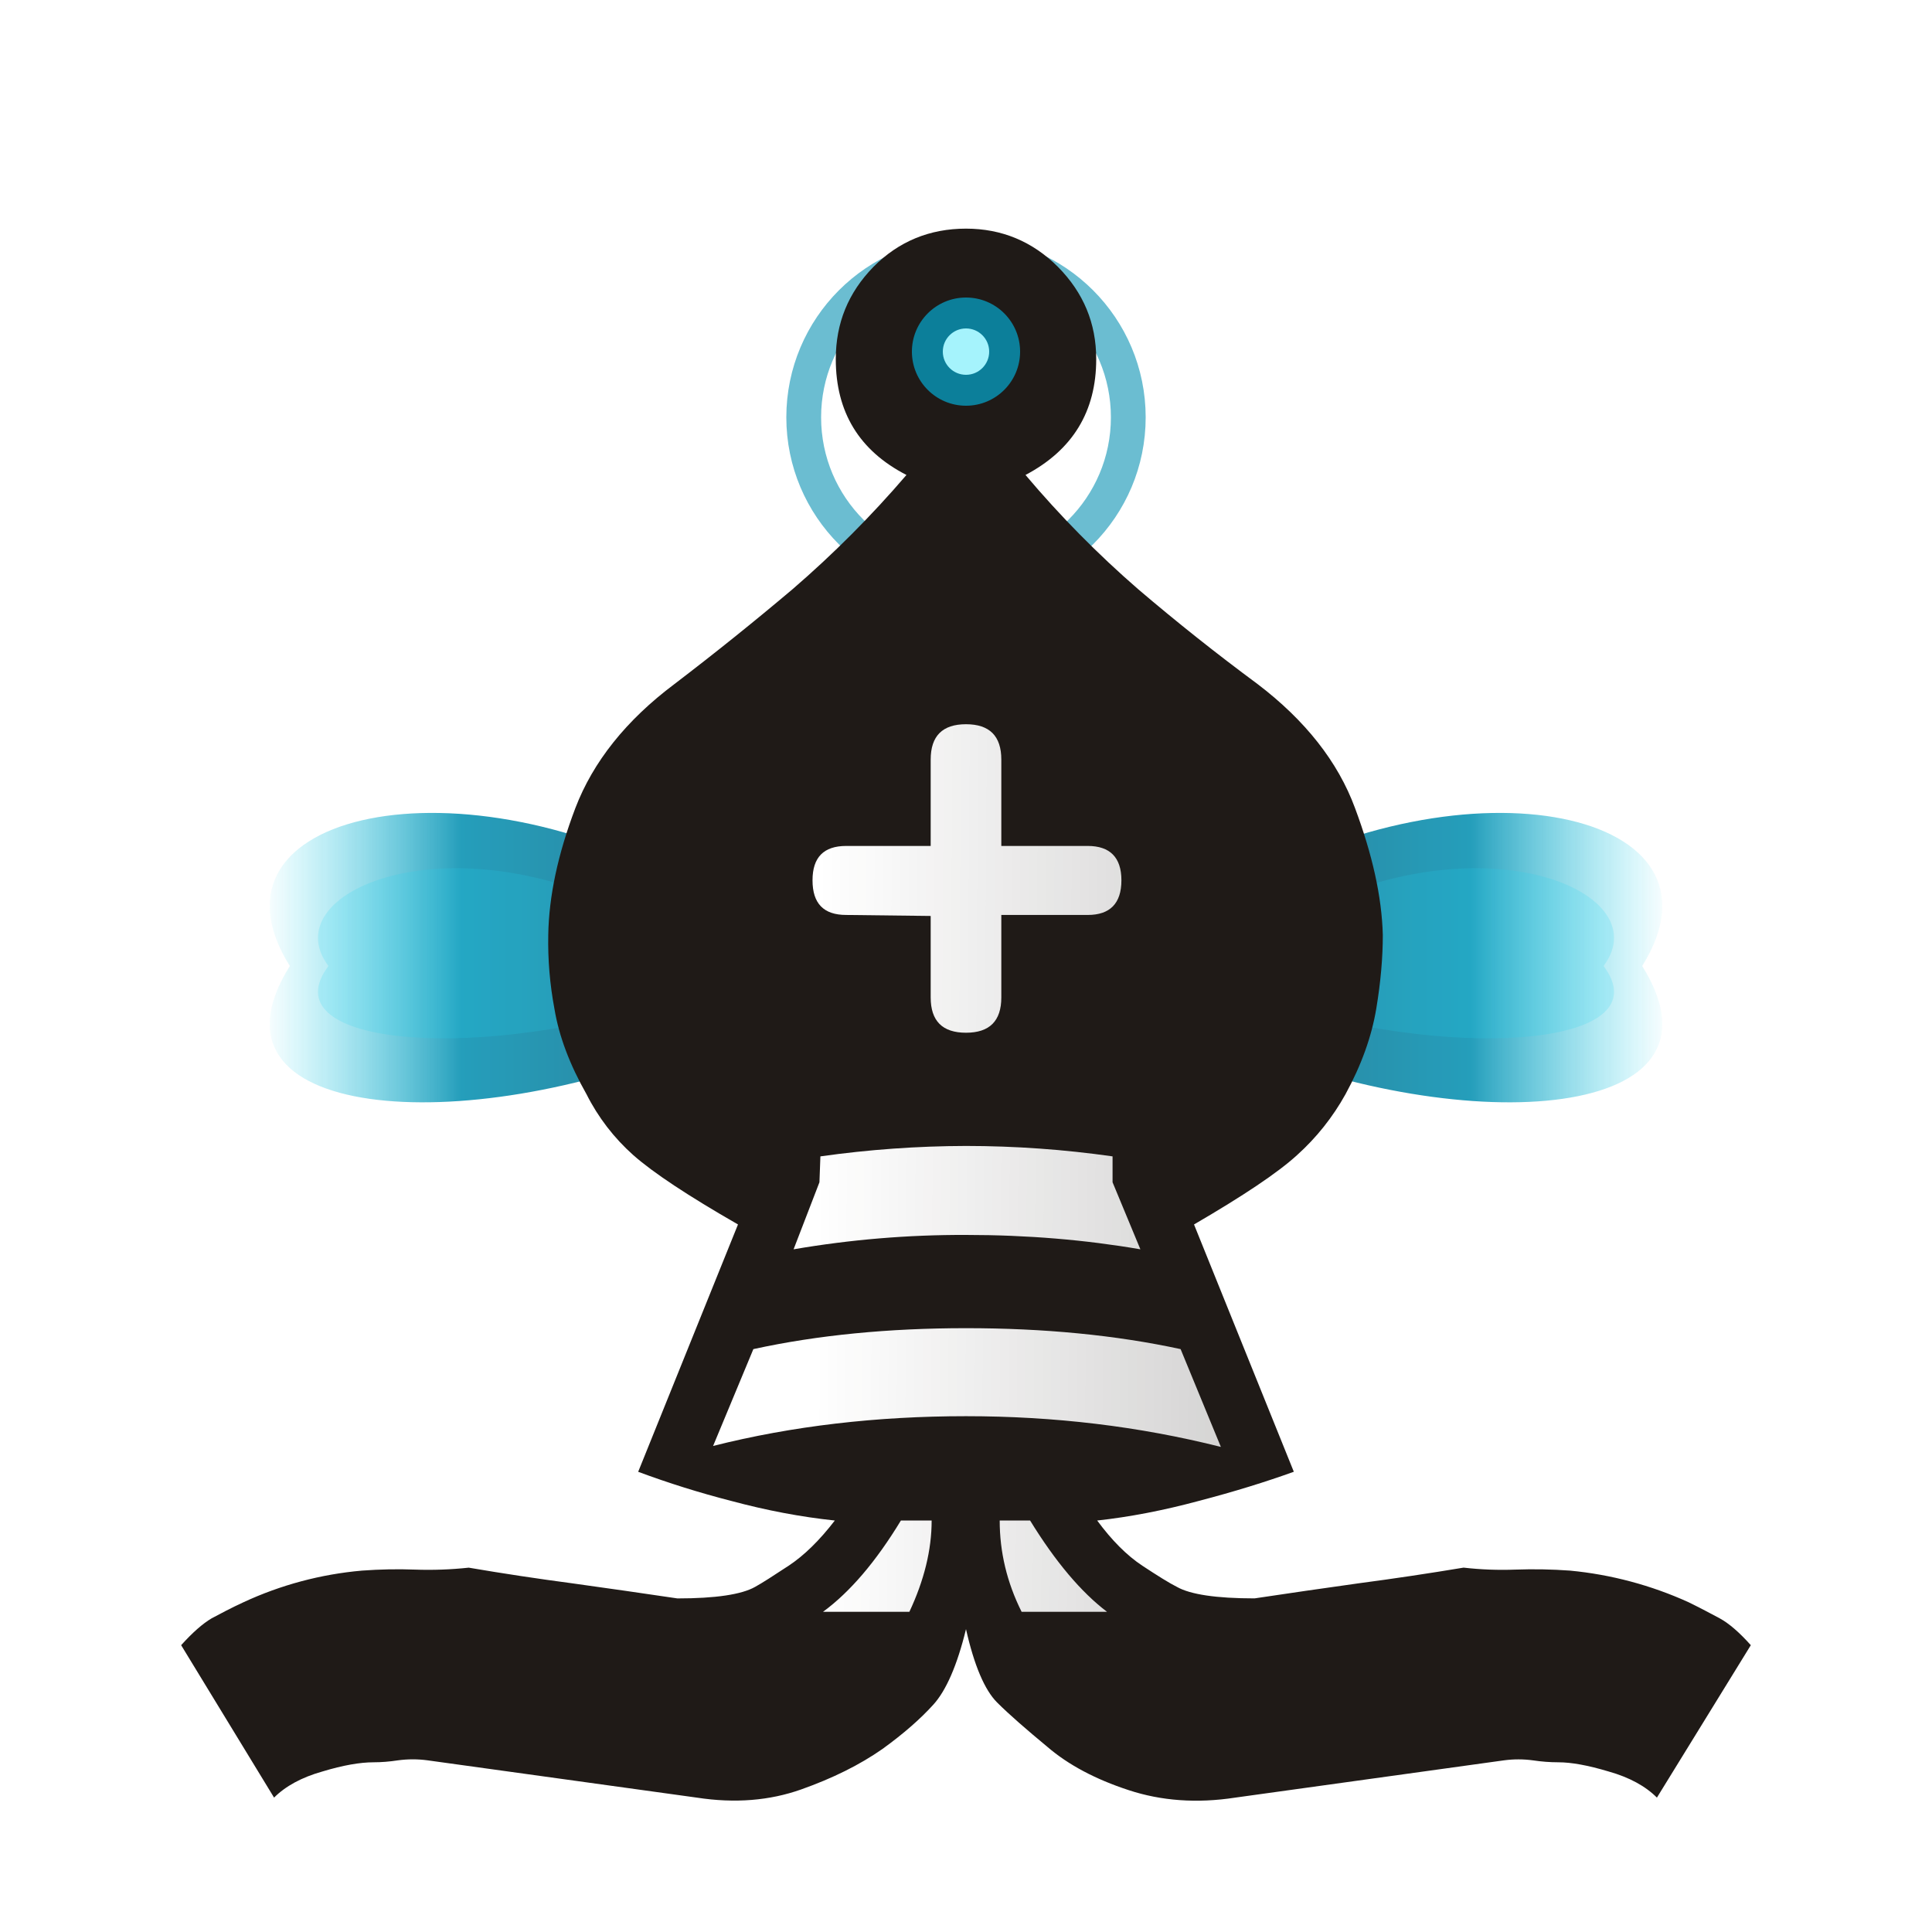
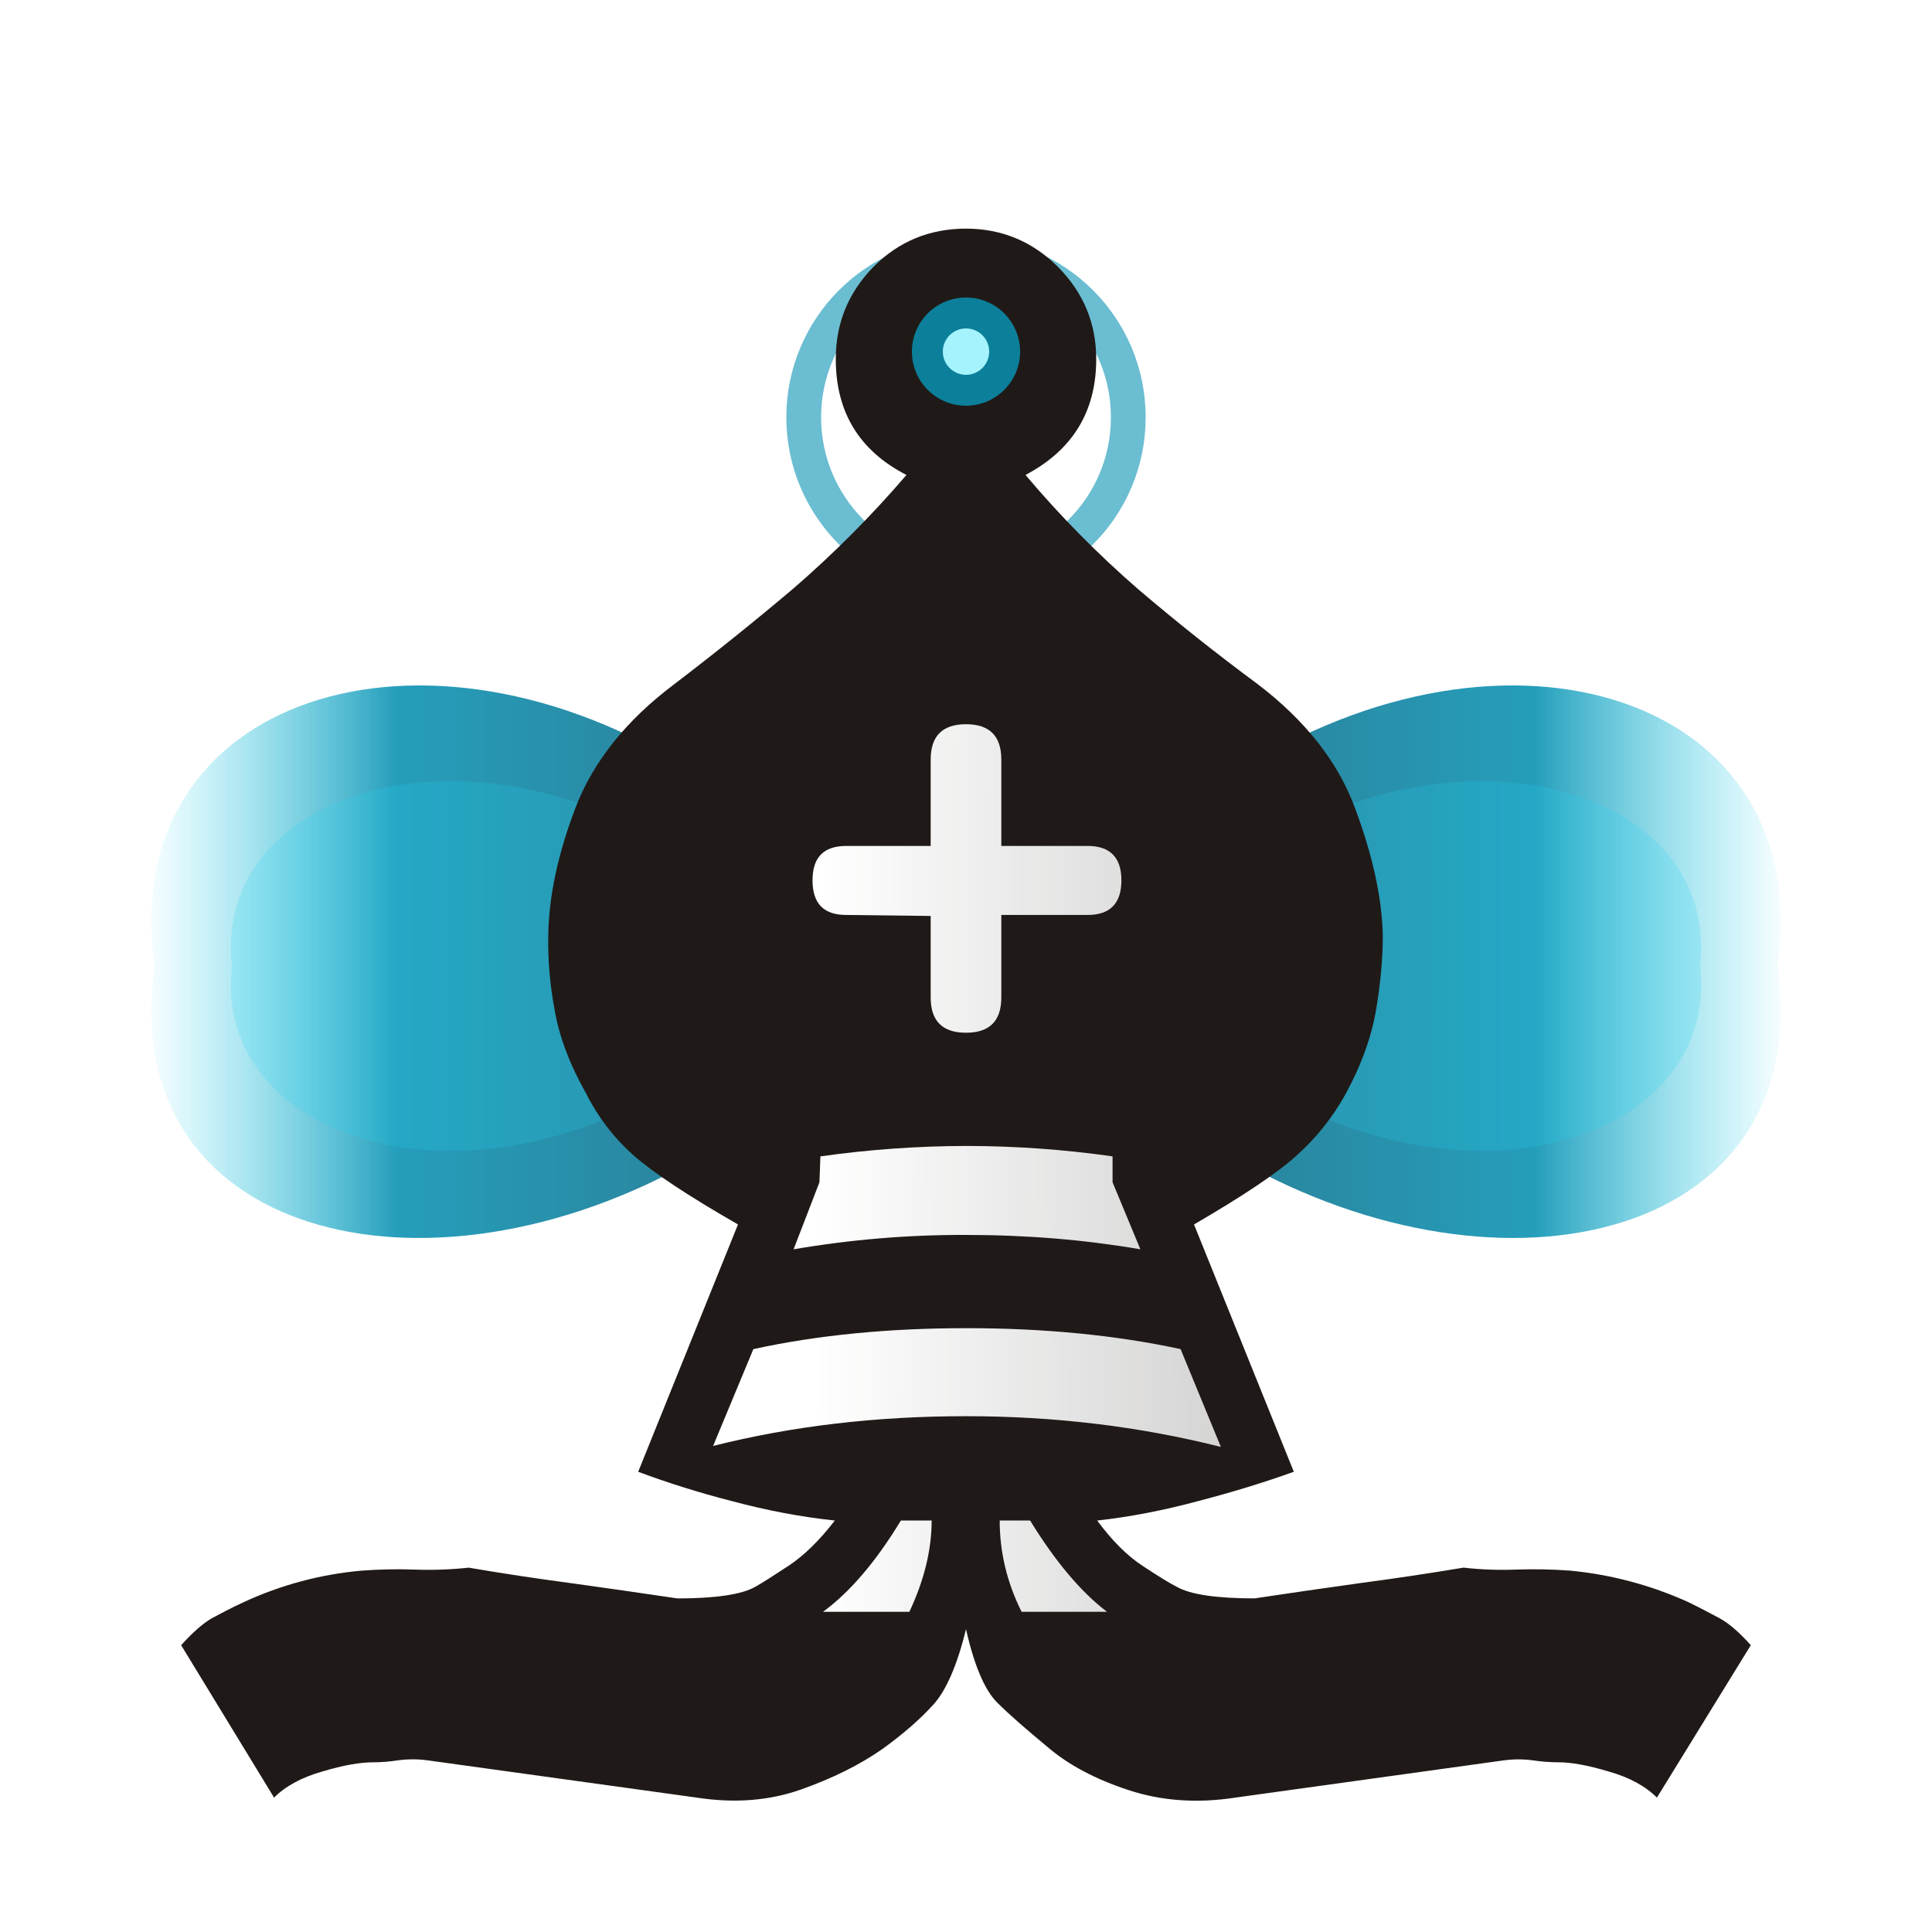
<svg xmlns="http://www.w3.org/2000/svg" viewBox="0 0 50 50" width="50mm" height="50mm" clip-rule="evenodd" fill-rule="evenodd" image-rendering="optimizeQuality" shape-rendering="geometricPrecision">
  <defs>
    <linearGradient id="bDb-body" gradientUnits="userSpaceOnUse" x1="21.094" x2="77.669" y1="37.101" y2="37.469">
      <stop offset="0" stop-color="#fff" />
      <stop offset="1" stop-color="#fff" stop-opacity="0" />
    </linearGradient>
    <linearGradient id="bDb-fin-l" x1="1" y1="0.5" x2="0" y2="0.5">
      <stop offset="0" stop-color="#0e7490" />
      <stop offset="0.55" stop-color="#0891b2" />
      <stop offset="1" stop-color="#22d3ee" stop-opacity="0.05" />
    </linearGradient>
    <linearGradient id="bDb-fin-r" x1="0" y1="0.5" x2="1" y2="0.5">
      <stop offset="0" stop-color="#0e7490" />
      <stop offset="0.55" stop-color="#0891b2" />
      <stop offset="1" stop-color="#22d3ee" stop-opacity="0.05" />
    </linearGradient>
  </defs>
-   <path d="M18,23 C12,19.5 5,21 7.5,25 C5,29 12,29.5 18,27 Z" fill="url(#bDb-fin-l)" opacity="0.88" />
-   <path d="M17,24 C12,21 7,23 8.5,25 C7,27 12,27.5 17,26 Z" fill="#22d3ee" opacity="0.18" />
-   <path d="M32,23 C38,19.5 45,21 42.5,25 C45,29 38,29.5 32,27 Z" fill="url(#bDb-fin-r)" opacity="0.88" />
-   <path d="M33,24 C38,21 43,23 41.5,25 C43,27 38,27.5 33,26 Z" fill="#22d3ee" opacity="0.18" />
+   <path d="M18,20 C11,15.5 3,18 4,25 C3,32 11,34 18,30 Z" fill="url(#bDb-fin-l)" opacity="0.88" />
+   <path d="M17.5,22 C12,18.5 5.5,20.5 6,25 C5.5,29.5 12,31.5 17.5,28 Z" fill="#22d3ee" opacity="0.2" />
+   <path d="M32,20 C39,15.5 47,18 46,25 C47,32 39,34 32,30 Z" fill="url(#bDb-fin-r)" opacity="0.88" />
+   <path d="M32.5,22 C38,18.5 44.5,20.5 44,25 C44.5,29.5 38,31.5 32.5,28 Z" fill="#22d3ee" opacity="0.2" />
  <circle cx="25" cy="10.8" r="4.2" fill="none" stroke="#0891b2" stroke-width="0.9" opacity="0.6" />
  <path d="M25 42.162c-.229.94-.516 1.592-.847 1.956-.33.364-.762.745-1.312 1.143-.593.415-1.295.762-2.108 1.05-.813.288-1.71.364-2.701.211l-6.968-.965a2.858 2.858 0 0 0-.762 0c-.22.034-.432.051-.635.051-.347 0-.787.076-1.32.237-.543.153-.958.381-1.254.677l-2.405-3.945c.297-.33.56-.559.788-.694.237-.127.508-.271.821-.415a9.179 9.179 0 0 1 3.073-.821c.466-.034.923-.043 1.364-.026a9.8 9.8 0 0 0 1.397-.05c.889.152 1.786.287 2.684.406.905.127 1.811.254 2.717.39.991 0 1.66-.102 2.007-.297.186-.102.474-.288.872-.55.398-.263.796-.652 1.194-1.169-.88-.093-1.77-.262-2.684-.508a24.094 24.094 0 0 1-2.405-.753l2.583-6.401c-1.296-.745-2.193-1.338-2.71-1.795a5.3 5.3 0 0 1-1.21-1.575c-.432-.762-.712-1.498-.83-2.21a9.341 9.341 0 0 1-.16-1.913c.016-.99.245-2.083.702-3.285.457-1.194 1.312-2.27 2.565-3.209a79.091 79.091 0 0 0 3.057-2.455 27.746 27.746 0 0 0 2.946-2.955c-1.22-.627-1.829-1.626-1.829-2.997 0-.932.322-1.72.974-2.388.652-.66 1.456-.99 2.396-.99.923 0 1.719.33 2.38.99.66.669.99 1.456.99 2.388 0 1.354-.61 2.353-1.83 2.997a26.796 26.796 0 0 0 2.914 2.955 56.74 56.74 0 0 0 3.09 2.455c1.236.94 2.083 2.015 2.523 3.209.449 1.202.694 2.294.72 3.285 0 .567-.051 1.202-.17 1.913s-.38 1.448-.796 2.21a6.084 6.084 0 0 1-1.253 1.575c-.5.457-1.388 1.05-2.667 1.795l2.583 6.4c-.729.263-1.55.517-2.456.754-.914.246-1.786.415-2.633.508.381.517.77.906 1.168 1.169.398.262.695.448.898.55.347.195 1.016.296 2.007.296a263.35 263.35 0 0 1 2.692-.39 81.13 81.13 0 0 0 2.718-.406c.44.051.889.068 1.346.051a13.12 13.12 0 0 1 1.405.026 9.627 9.627 0 0 1 3.074.82c.296.145.567.289.804.416.246.135.508.364.804.694l-2.43 3.945c-.296-.296-.71-.524-1.253-.677-.533-.16-.965-.237-1.295-.237-.22 0-.44-.017-.66-.05a2.794 2.794 0 0 0-.754 0l-6.95.964c-.992.153-1.914.085-2.761-.194-.855-.28-1.558-.652-2.1-1.118-.542-.449-.982-.83-1.304-1.151-.321-.322-.592-.957-.804-1.897z" fill="#1f1a17" />
  <path d="M24.086 23.705v2.108c0 .61.304.914.914.914s.914-.304.914-.914v-2.134h2.236c.575 0 .872-.296.872-.897 0-.593-.297-.889-.872-.889h-2.236v-2.235c0-.61-.304-.915-.914-.915s-.914.305-.914.915v2.235H21.9c-.584 0-.872.296-.872.889 0 .601.288.897.872.897zm7.51 13.741l-1.042-2.531c-1.685-.364-3.539-.542-5.554-.542-1.998 0-3.835.178-5.503.542l-1.042 2.506c2.05-.517 4.234-.77 6.545-.77 2.286 0 4.479.262 6.596.795zm-2.083-5.114l-.72-1.735v-.67a27.03 27.03 0 0 0-3.793-.27 27.35 27.35 0 0 0-3.768.27l-.025.67-.669 1.735A25.85 25.85 0 0 1 25 31.96c1.592 0 3.09.127 4.513.372zm-.864 9.381c-.66-.5-1.33-1.287-1.99-2.362h-.787c0 .813.186 1.6.567 2.362zm-5.114 0c.381-.812.576-1.6.576-2.362h-.796c-.643 1.059-1.312 1.846-2.015 2.362z" fill="url(#bDb-body)" />
  <circle cx="25" cy="9.1" r="1.4" fill="#0891b2" opacity="0.85" />
  <circle cx="25" cy="9.1" r="0.6" fill="#a5f3fc" />
</svg>
